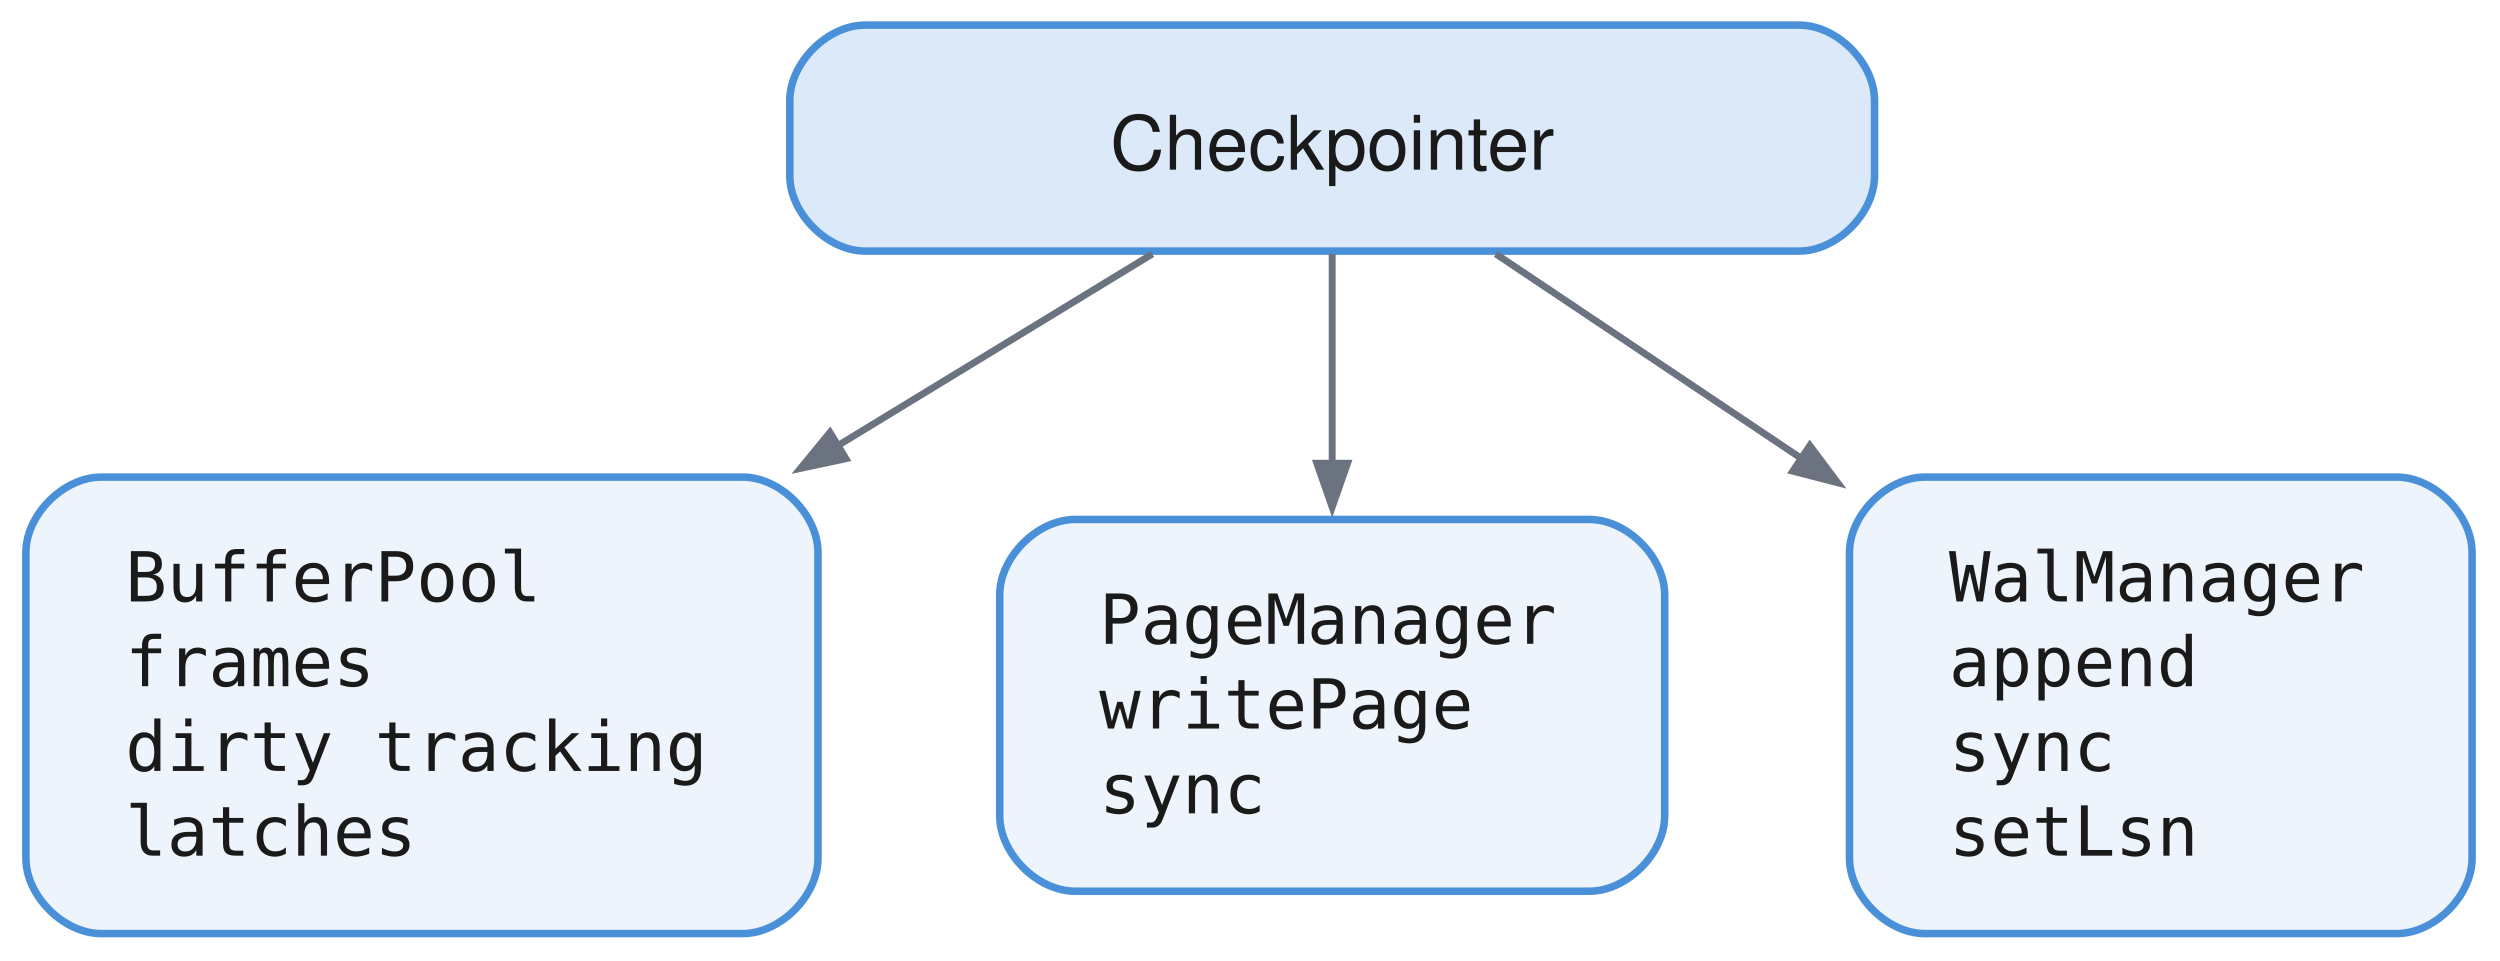
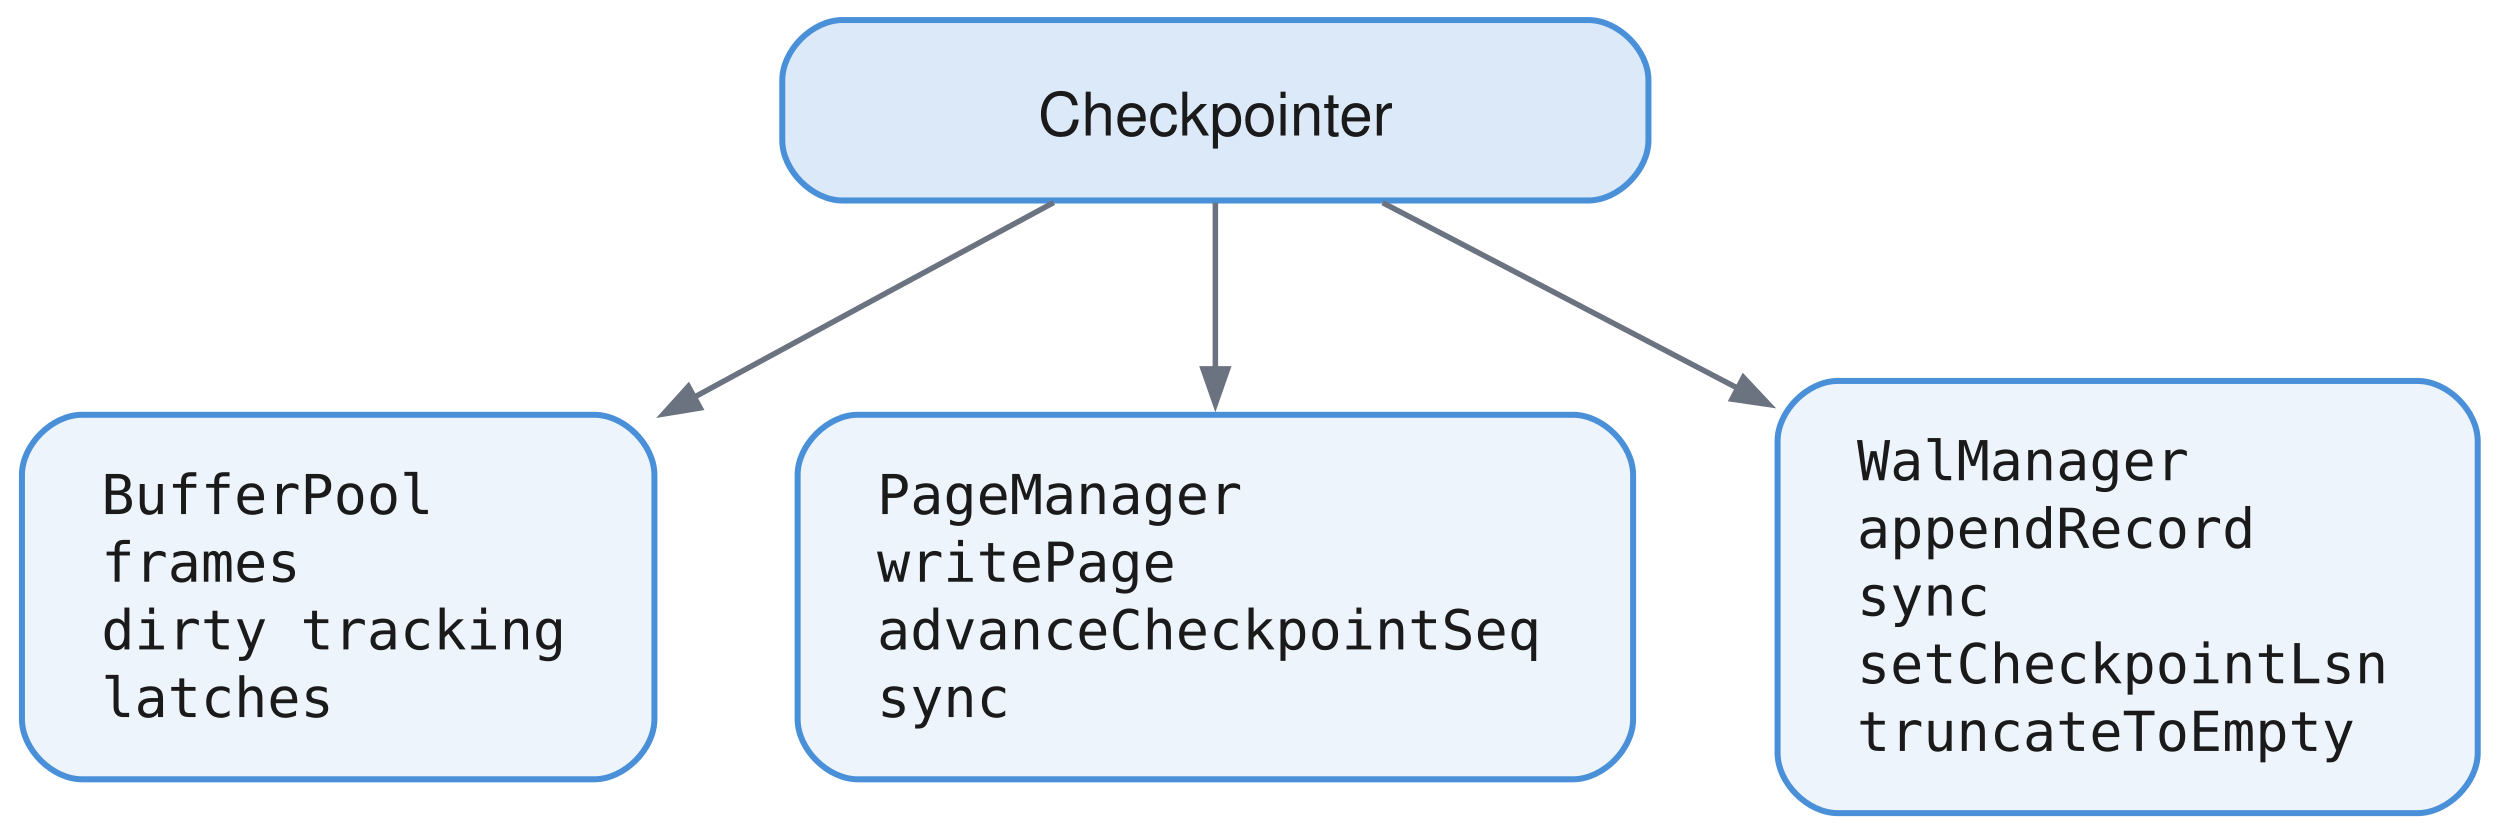
- <svg xmlns="http://www.w3.org/2000/svg" width="531" height="204" viewBox="0.00 0.00 398.00 153.00">
-   <g id="graph0" class="graph" transform="scale(1 1) rotate(0) translate(4 148.72)">
+ <svg xmlns="http://www.w3.org/2000/svg" width="664" height="221" viewBox="0.00 0.00 498.00 166.00">
+   <g id="graph0" class="graph" transform="scale(1 1) rotate(0) translate(4 162.22)">
    <g id="node1" class="node">
-       <path fill="#dbe9f8" stroke="#4a90d9" stroke-width="1.2" d="M282.49,-144.72C282.49,-144.72 133.69,-144.72 133.69,-144.72 127.69,-144.72 121.69,-138.72 121.69,-132.72 121.69,-132.72 121.69,-120.72 121.69,-120.72 121.69,-114.72 127.69,-108.72 133.69,-108.72 133.69,-108.72 282.49,-108.72 282.49,-108.72 288.49,-108.72 294.49,-114.72 294.49,-120.72 294.49,-120.72 294.49,-132.72 294.49,-132.72 294.49,-138.72 288.49,-144.72 282.49,-144.72" />
-       <text xml:space="preserve" text-anchor="middle" x="208.09" y="-121.69" font-family="Helvetica,Arial,sans-serif" font-size="12.00" fill="#1a1a1a">Checkpointer</text>
+       <path fill="#dbe9f8" stroke="#4a90d9" stroke-width="1.2" d="M312.49,-158.22C312.49,-158.22 163.69,-158.22 163.69,-158.22 157.69,-158.22 151.69,-152.22 151.69,-146.22 151.69,-146.22 151.69,-134.22 151.69,-134.22 151.69,-128.22 157.69,-122.22 163.69,-122.22 163.69,-122.22 312.49,-122.22 312.49,-122.22 318.49,-122.22 324.49,-128.22 324.49,-134.22 324.49,-134.22 324.49,-146.22 324.49,-146.22 324.49,-152.22 318.49,-158.22 312.49,-158.22" />
+       <text xml:space="preserve" text-anchor="middle" x="238.09" y="-135.19" font-family="Helvetica,Arial,sans-serif" font-size="12.00" fill="#1a1a1a">Checkpointer</text>
    </g>
    <g id="node2" class="node">
-       <path fill="#eef4fb" stroke="#4a90d9" stroke-width="1.2" d="M114.18,-72.72C114.18,-72.72 12,-72.72 12,-72.72 6,-72.72 0,-66.72 0,-60.72 0,-60.72 0,-12 0,-12 0,-6 6,0 12,0 12,0 114.18,0 114.18,0 120.18,0 126.18,-6 126.18,-12 126.18,-12 126.18,-60.72 126.18,-60.72 126.18,-66.72 120.18,-72.72 114.18,-72.72" />
-       <text xml:space="preserve" text-anchor="start" x="15.84" y="-52.91" font-family="Menlo,Consolas,monospace" font-size="11.00" fill="#1a1a1a">BufferPool</text>
-       <text xml:space="preserve" text-anchor="start" x="15.84" y="-39.41" font-family="Menlo,Consolas,monospace" font-size="11.00" fill="#1a1a1a">frames</text>
-       <text xml:space="preserve" text-anchor="start" x="15.84" y="-25.91" font-family="Menlo,Consolas,monospace" font-size="11.00" fill="#1a1a1a">dirty tracking</text>
-       <text xml:space="preserve" text-anchor="start" x="15.84" y="-12.41" font-family="Menlo,Consolas,monospace" font-size="11.00" fill="#1a1a1a">latches</text>
+       <path fill="#eef4fb" stroke="#4a90d9" stroke-width="1.2" d="M114.18,-79.47C114.18,-79.47 12,-79.47 12,-79.47 6,-79.47 0,-73.47 0,-67.47 0,-67.47 0,-18.75 0,-18.75 0,-12.75 6,-6.75 12,-6.75 12,-6.75 114.18,-6.75 114.18,-6.75 120.18,-6.75 126.18,-12.75 126.18,-18.75 126.18,-18.75 126.18,-67.47 126.18,-67.47 126.18,-73.47 120.18,-79.47 114.18,-79.47" />
+       <text xml:space="preserve" text-anchor="start" x="15.84" y="-59.66" font-family="Menlo,Consolas,monospace" font-size="11.00" fill="#1a1a1a">BufferPool</text>
+       <text xml:space="preserve" text-anchor="start" x="15.84" y="-46.16" font-family="Menlo,Consolas,monospace" font-size="11.00" fill="#1a1a1a">frames</text>
+       <text xml:space="preserve" text-anchor="start" x="15.84" y="-32.66" font-family="Menlo,Consolas,monospace" font-size="11.00" fill="#1a1a1a">dirty tracking</text>
+       <text xml:space="preserve" text-anchor="start" x="15.84" y="-19.16" font-family="Menlo,Consolas,monospace" font-size="11.00" fill="#1a1a1a">latches</text>
    </g>
    <g id="edge1" class="edge">
-       <path fill="none" stroke="#6b7280" stroke-width="1.1" d="M179.44,-108.26C164.94,-99.43 146.7,-88.31 128.98,-77.51" />
-       <polygon fill="#6b7280" stroke="#6b7280" stroke-width="1.1" points="130.64,-75.65 123.38,-74.1 128.09,-79.84 130.64,-75.65" />
+       <path fill="none" stroke="#6b7280" stroke-width="1.1" d="M205.85,-121.83C186.72,-111.51 162.01,-98.14 140.09,-86.22 138.02,-85.09 135.92,-83.95 133.8,-82.8" />
+       <polygon fill="#6b7280" stroke="#6b7280" stroke-width="1.1" points="135.31,-80.83 127.99,-79.63 132.96,-85.13 135.31,-80.83" />
    </g>
    <g id="node3" class="node">
-       <path fill="#eef4fb" stroke="#4a90d9" stroke-width="1.2" d="M249.06,-65.97C249.06,-65.97 167.13,-65.97 167.13,-65.97 161.13,-65.97 155.13,-59.97 155.13,-53.97 155.13,-53.97 155.13,-18.75 155.13,-18.75 155.13,-12.75 161.13,-6.75 167.13,-6.75 167.13,-6.75 249.06,-6.75 249.06,-6.75 255.06,-6.75 261.06,-12.75 261.06,-18.75 261.06,-18.75 261.06,-53.97 261.06,-53.97 261.06,-59.97 255.06,-65.97 249.06,-65.97" />
-       <text xml:space="preserve" text-anchor="start" x="170.97" y="-46.16" font-family="Menlo,Consolas,monospace" font-size="11.00" fill="#1a1a1a">PageManager</text>
-       <text xml:space="preserve" text-anchor="start" x="170.97" y="-32.66" font-family="Menlo,Consolas,monospace" font-size="11.00" fill="#1a1a1a">writePage</text>
-       <text xml:space="preserve" text-anchor="start" x="170.97" y="-19.16" font-family="Menlo,Consolas,monospace" font-size="11.00" fill="#1a1a1a">sync</text>
+       <path fill="#eef4fb" stroke="#4a90d9" stroke-width="1.2" d="M309.43,-79.47C309.43,-79.47 166.75,-79.47 166.75,-79.47 160.75,-79.47 154.75,-73.47 154.75,-67.47 154.75,-67.47 154.75,-18.75 154.75,-18.75 154.75,-12.75 160.75,-6.75 166.75,-6.75 166.75,-6.75 309.43,-6.75 309.43,-6.75 315.43,-6.75 321.43,-12.75 321.43,-18.75 321.43,-18.75 321.43,-67.47 321.43,-67.47 321.43,-73.47 315.43,-79.47 309.43,-79.47" />
+       <text xml:space="preserve" text-anchor="start" x="170.59" y="-59.66" font-family="Menlo,Consolas,monospace" font-size="11.00" fill="#1a1a1a">PageManager</text>
+       <text xml:space="preserve" text-anchor="start" x="170.59" y="-46.16" font-family="Menlo,Consolas,monospace" font-size="11.00" fill="#1a1a1a">writePage</text>
+       <text xml:space="preserve" text-anchor="start" x="170.59" y="-32.66" font-family="Menlo,Consolas,monospace" font-size="11.00" fill="#1a1a1a">advanceCheckpointSeq</text>
+       <text xml:space="preserve" text-anchor="start" x="170.59" y="-19.16" font-family="Menlo,Consolas,monospace" font-size="11.00" fill="#1a1a1a">sync</text>
    </g>
    <g id="edge2" class="edge">
-       <path fill="none" stroke="#6b7280" stroke-width="1.1" d="M208.09,-108.26C208.09,-98.63 208.09,-86.28 208.09,-74.6" />
-       <polygon fill="#6b7280" stroke="#6b7280" stroke-width="1.1" points="210.54,-74.92 208.09,-67.92 205.64,-74.92 210.54,-74.92" />
+       <path fill="none" stroke="#6b7280" stroke-width="1.1" d="M238.09,-121.78C238.09,-112.37 238.09,-100.29 238.09,-88.48" />
+       <polygon fill="#6b7280" stroke="#6b7280" stroke-width="1.1" points="240.54,-88.63 238.09,-81.63 235.64,-88.63 240.54,-88.63" />
    </g>
    <g id="node4" class="node">
-       <path fill="#eef4fb" stroke="#4a90d9" stroke-width="1.2" d="M377.68,-72.72C377.68,-72.72 302.5,-72.72 302.5,-72.72 296.5,-72.72 290.5,-66.72 290.5,-60.72 290.5,-60.72 290.5,-12 290.5,-12 290.5,-6 296.5,0 302.5,0 302.5,0 377.68,0 377.68,0 383.68,0 389.68,-6 389.68,-12 389.68,-12 389.68,-60.72 389.68,-60.72 389.68,-66.72 383.68,-72.72 377.68,-72.72" />
-       <text xml:space="preserve" text-anchor="start" x="306.34" y="-52.91" font-family="Menlo,Consolas,monospace" font-size="11.00" fill="#1a1a1a">WalManager</text>
-       <text xml:space="preserve" text-anchor="start" x="306.34" y="-39.41" font-family="Menlo,Consolas,monospace" font-size="11.00" fill="#1a1a1a">append</text>
-       <text xml:space="preserve" text-anchor="start" x="306.34" y="-25.91" font-family="Menlo,Consolas,monospace" font-size="11.00" fill="#1a1a1a">sync</text>
-       <text xml:space="preserve" text-anchor="start" x="306.34" y="-12.41" font-family="Menlo,Consolas,monospace" font-size="11.00" fill="#1a1a1a">setLsn</text>
+       <path fill="#eef4fb" stroke="#4a90d9" stroke-width="1.2" d="M477.93,-86.22C477.93,-86.22 362.25,-86.22 362.25,-86.22 356.25,-86.22 350.25,-80.22 350.25,-74.22 350.25,-74.22 350.25,-12 350.25,-12 350.25,-6 356.25,0 362.25,0 362.25,0 477.93,0 477.93,0 483.93,0 489.93,-6 489.93,-12 489.93,-12 489.93,-74.22 489.93,-74.22 489.93,-80.22 483.93,-86.22 477.93,-86.22" />
+       <text xml:space="preserve" text-anchor="start" x="366.09" y="-66.41" font-family="Menlo,Consolas,monospace" font-size="11.00" fill="#1a1a1a">WalManager</text>
+       <text xml:space="preserve" text-anchor="start" x="366.09" y="-52.91" font-family="Menlo,Consolas,monospace" font-size="11.00" fill="#1a1a1a">appendRecord</text>
+       <text xml:space="preserve" text-anchor="start" x="366.09" y="-39.41" font-family="Menlo,Consolas,monospace" font-size="11.00" fill="#1a1a1a">sync</text>
+       <text xml:space="preserve" text-anchor="start" x="366.09" y="-25.91" font-family="Menlo,Consolas,monospace" font-size="11.00" fill="#1a1a1a">setCheckpointLsn</text>
+       <text xml:space="preserve" text-anchor="start" x="366.09" y="-12.41" font-family="Menlo,Consolas,monospace" font-size="11.00" fill="#1a1a1a">truncateToEmpty</text>
    </g>
    <g id="edge3" class="edge">
-       <path fill="none" stroke="#6b7280" stroke-width="1.1" d="M234.17,-108.26C248.23,-98.85 266.17,-86.84 283.26,-75.4" />
-       <polygon fill="#6b7280" stroke="#6b7280" stroke-width="1.1" points="284.18,-77.74 288.63,-71.81 281.45,-73.66 284.18,-77.74" />
+       <path fill="none" stroke="#6b7280" stroke-width="1.1" d="M271.47,-121.78C291.37,-111.37 317.52,-97.71 342.33,-84.75" />
+       <polygon fill="#6b7280" stroke="#6b7280" stroke-width="1.1" points="343.43,-86.93 348.5,-81.52 341.16,-82.59 343.43,-86.93" />
    </g>
  </g>
</svg>
